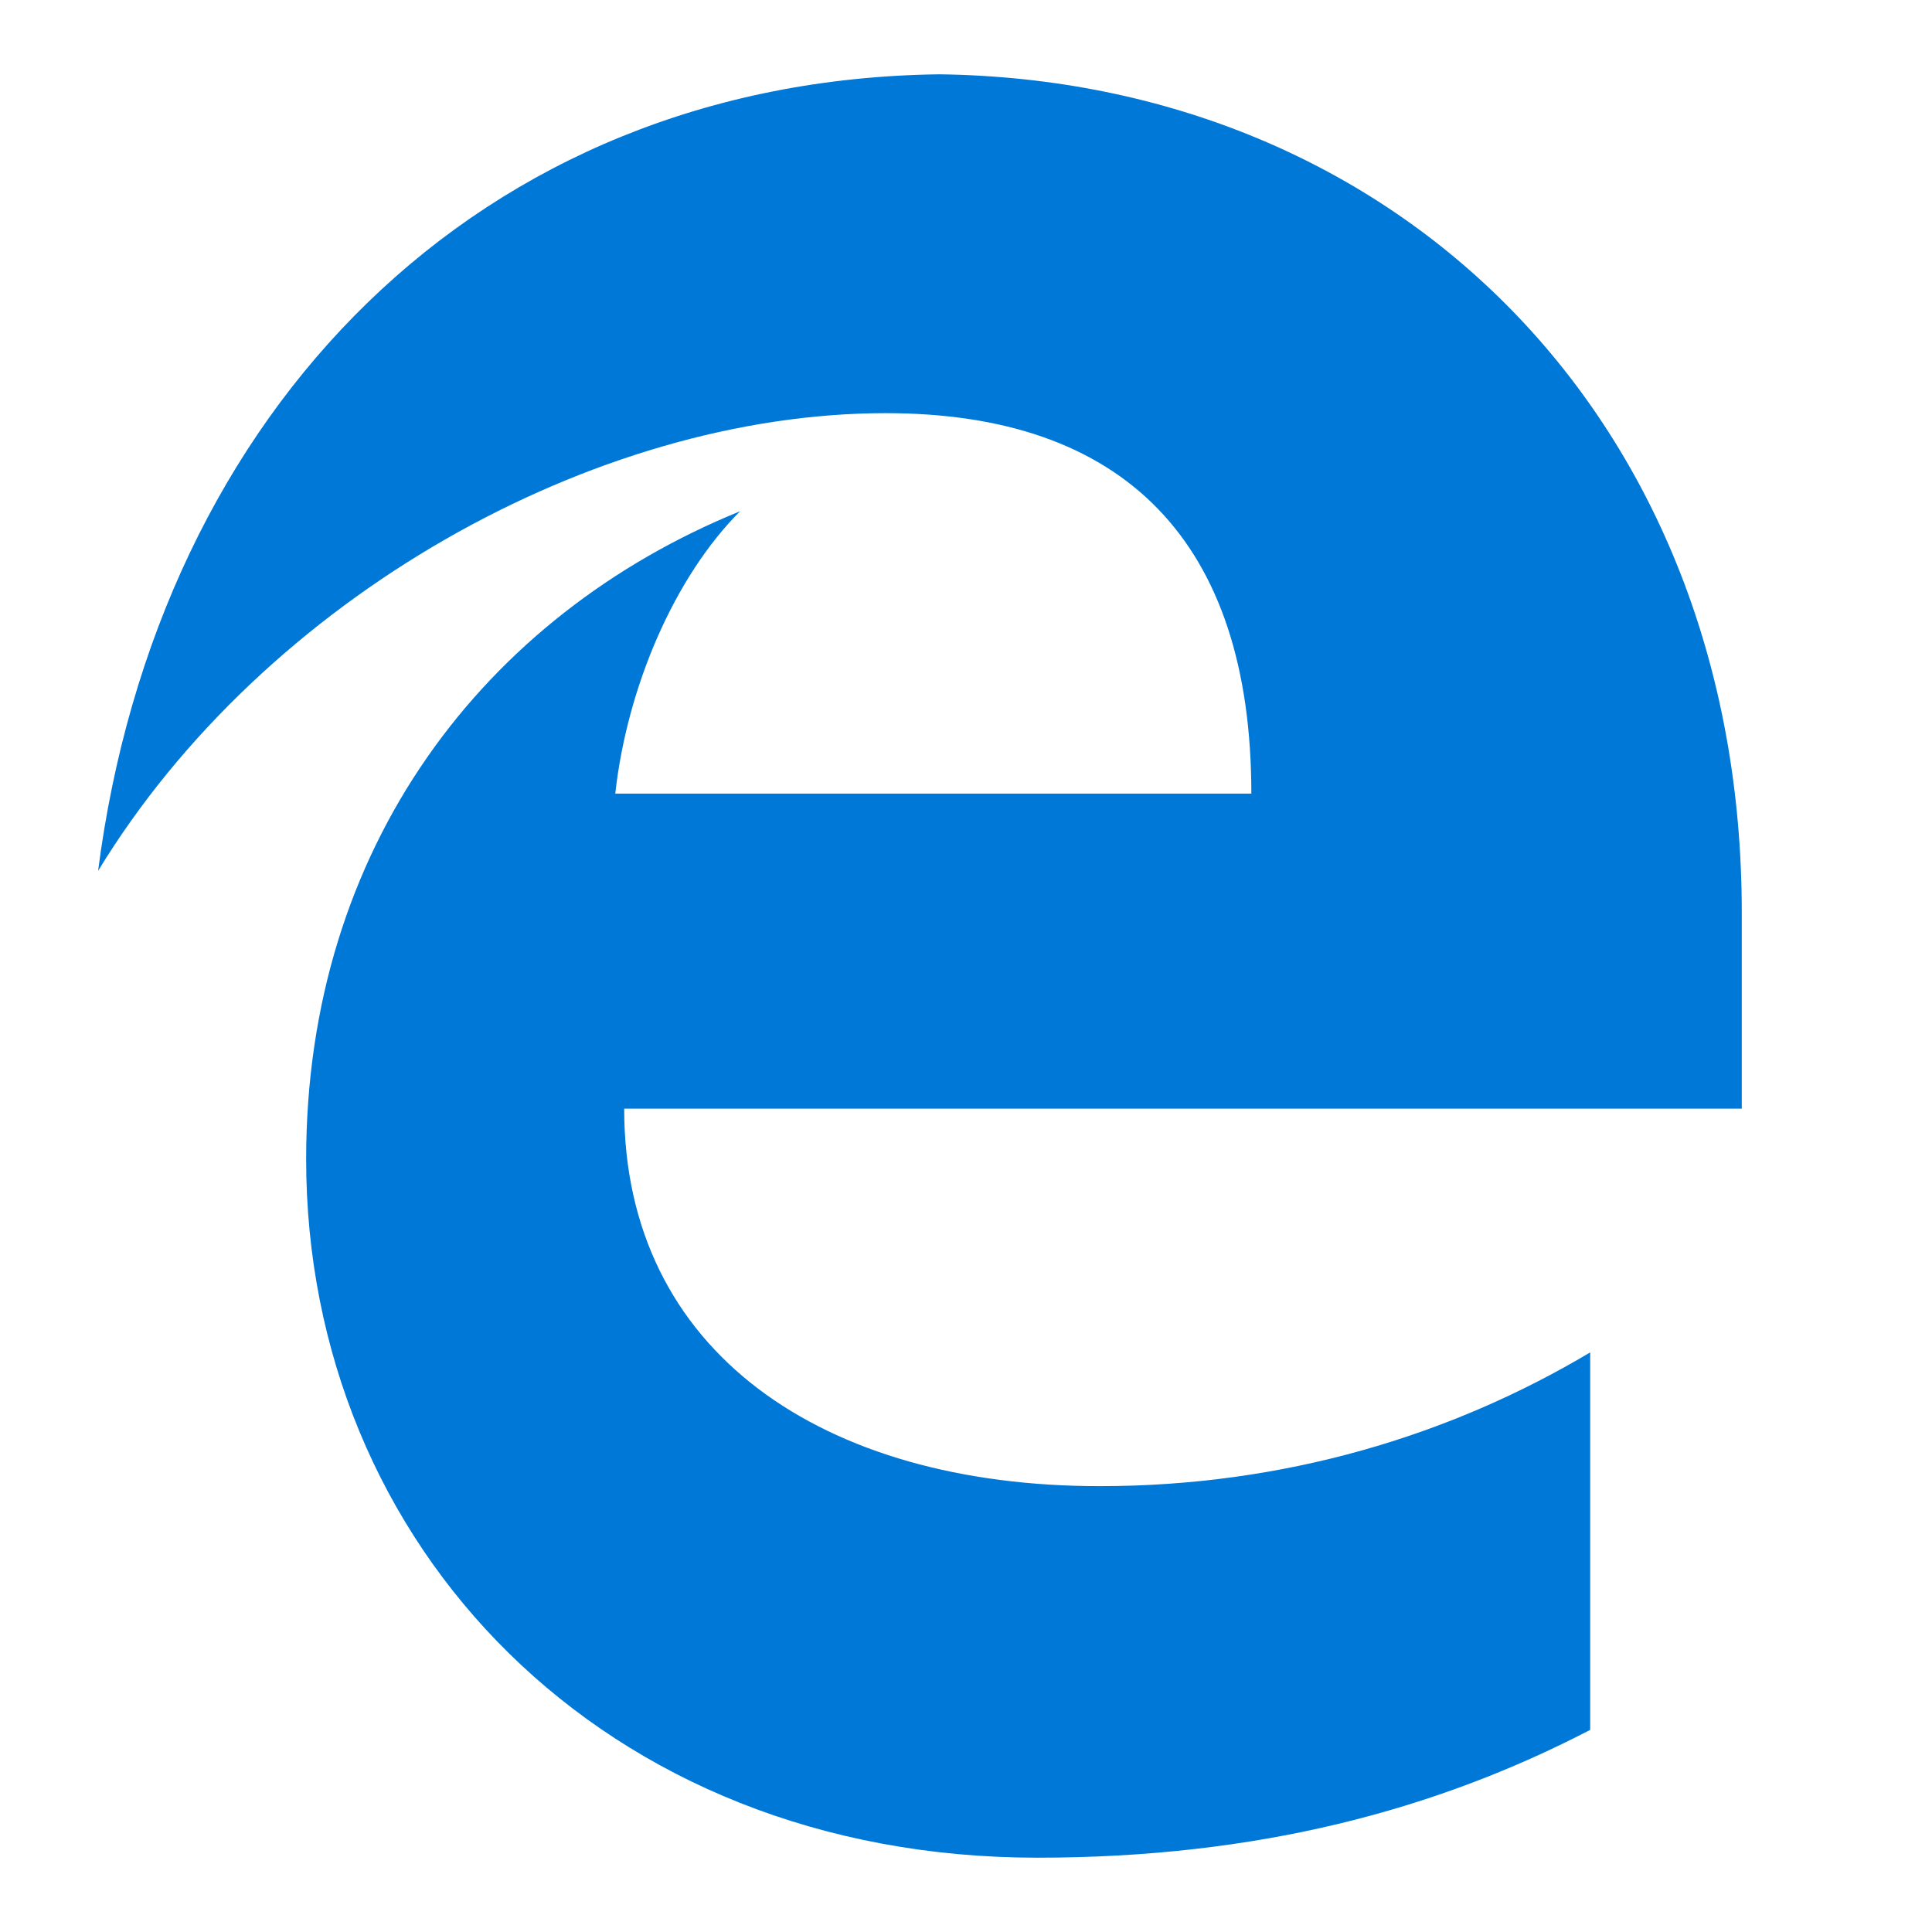
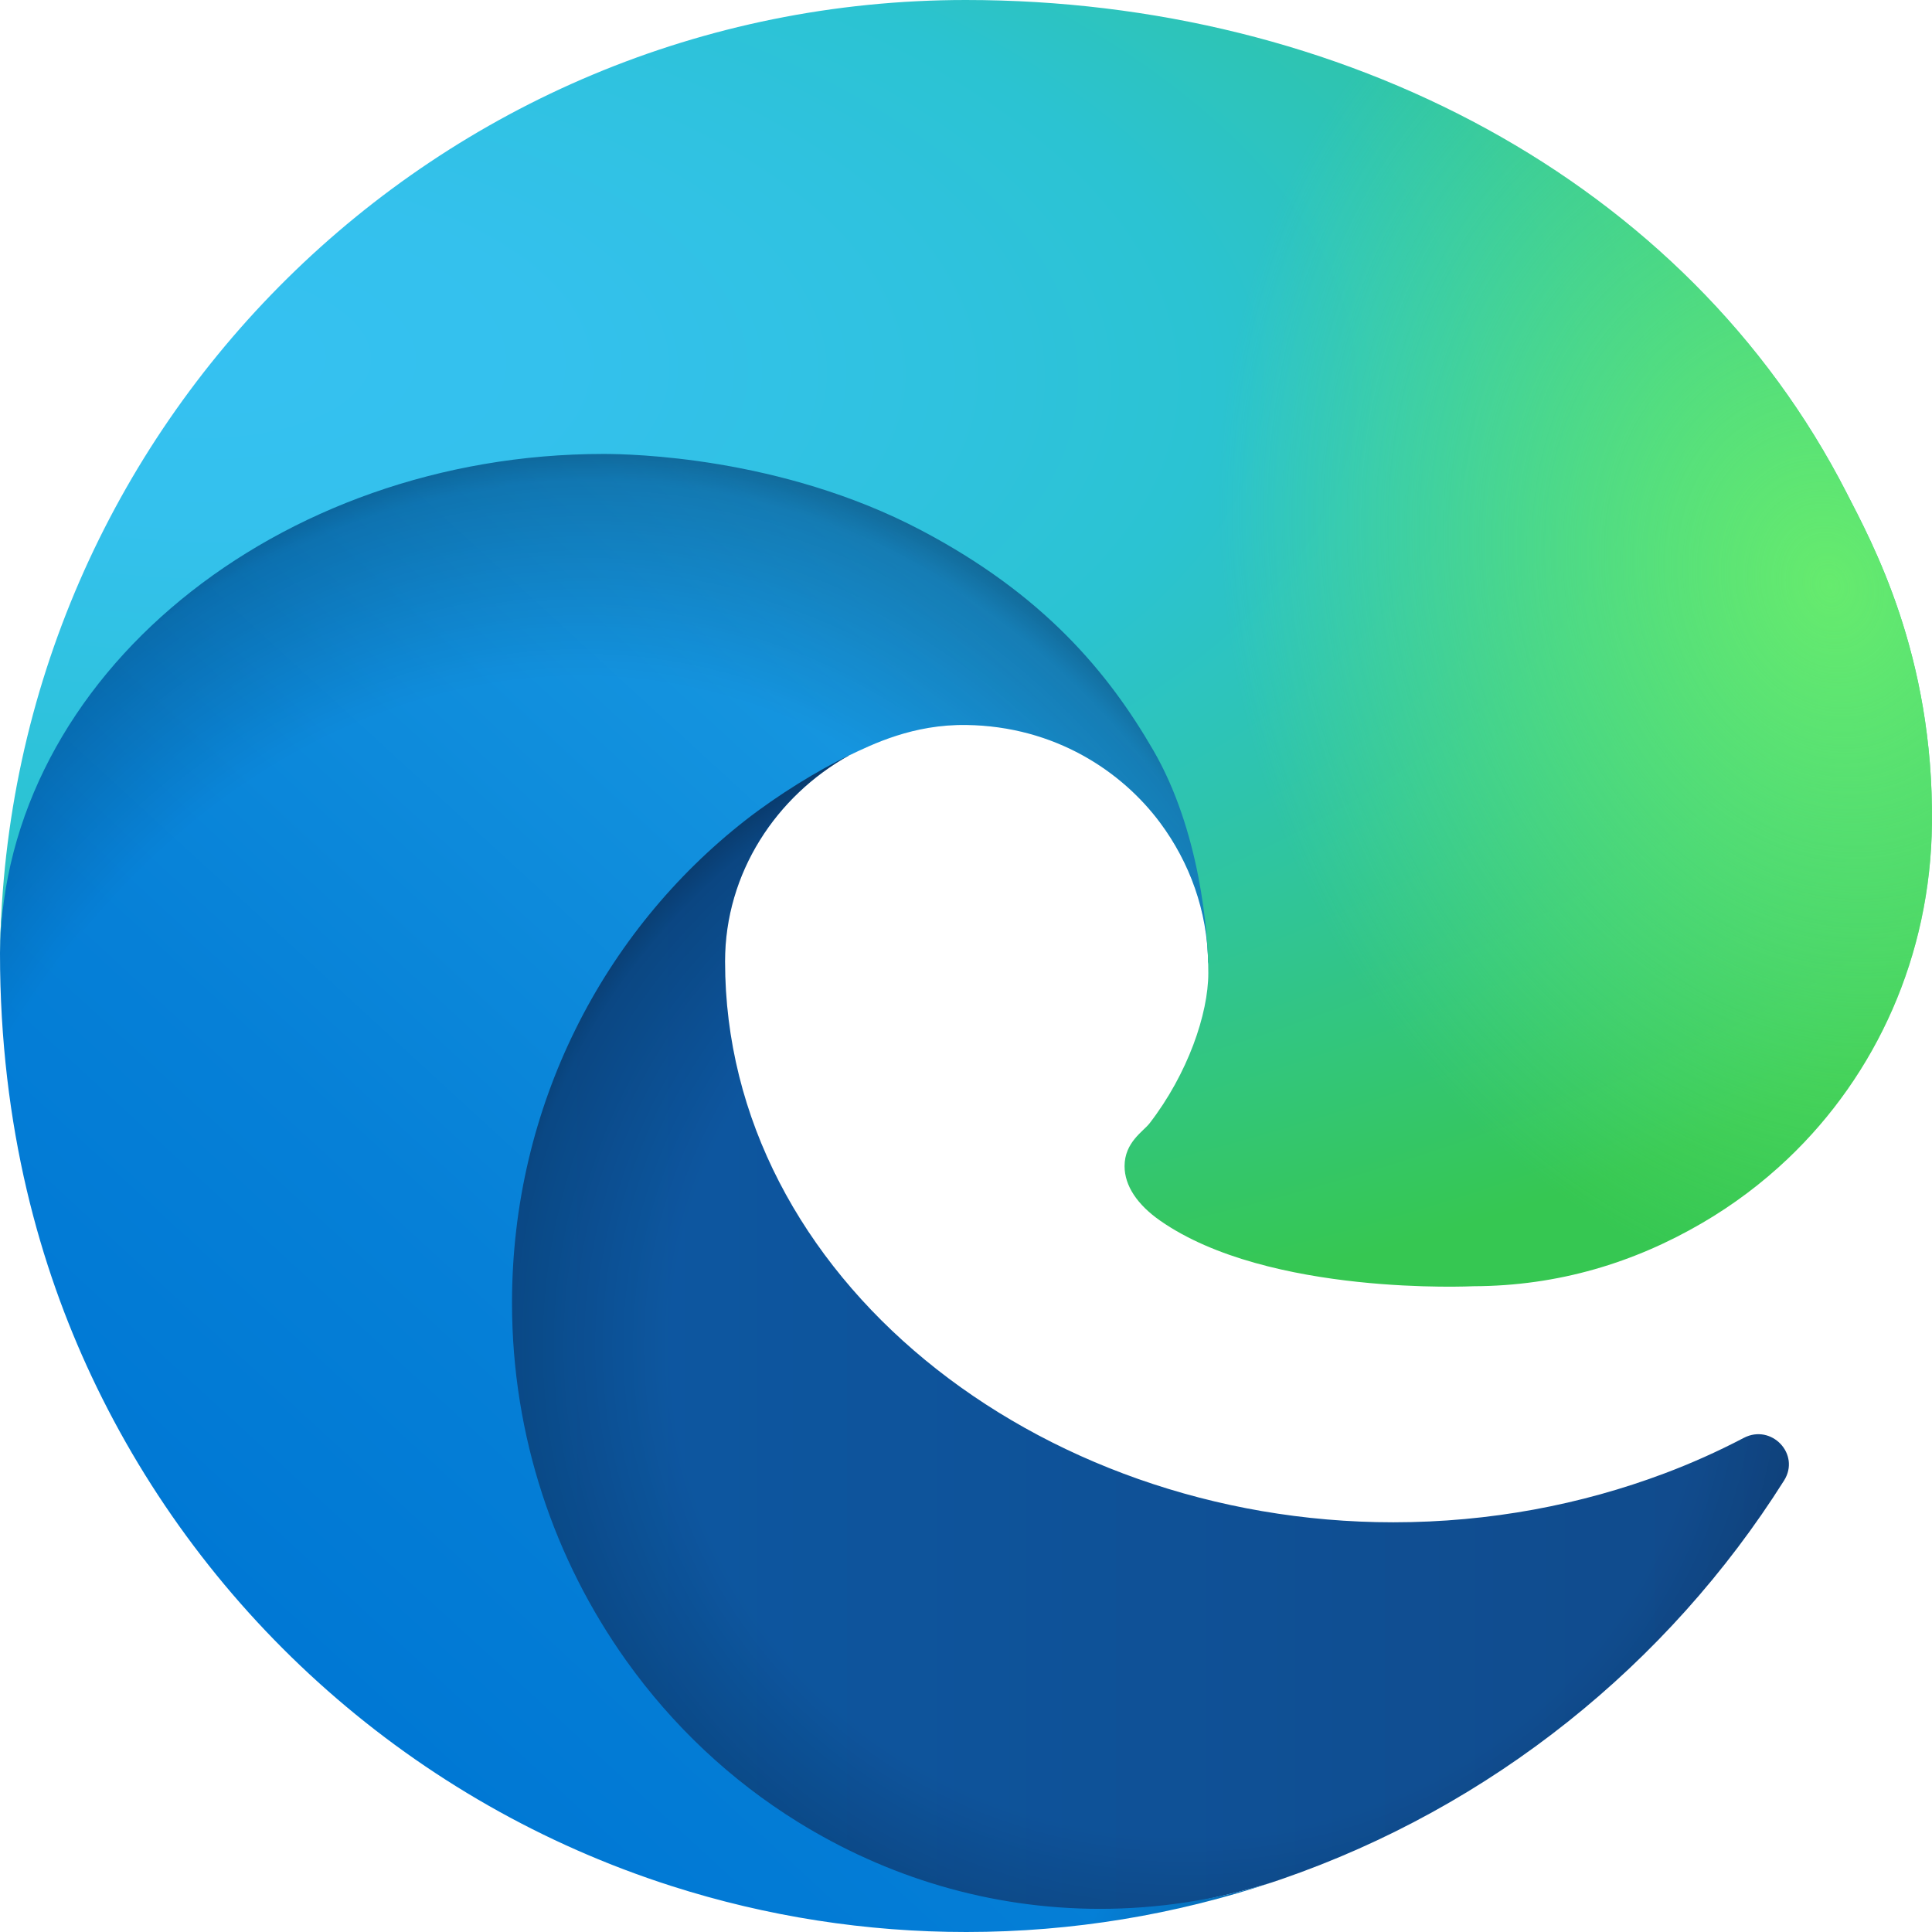
- <svg xmlns="http://www.w3.org/2000/svg" viewBox="0 0 650 650">
-   <path d="M586 307c0-166-116-280-270-282C161 27 53 138 33 293c56-92 167-154 265-154 80 0 123 43 123 128H207c4-36 20-73 42-95-86 35-146 113-146 218 0 130 100 235 246 235 74 0 134-16 186-43V455c-47 28-103 45-165 45-93 0-160-45-160-127h376z" fill="#0078d7" />
+ <svg xmlns="http://www.w3.org/2000/svg" viewBox="0 0 256 256">
+   <linearGradient id="a" x1="58.703" x2="237.038" y1="177.051" y2="177.051" gradientUnits="userSpaceOnUse">
+     <stop offset="0" stop-color="#0c59a4" />
+     <stop offset="1" stop-color="#114a8b" />
+   </linearGradient>
+   <path fill="url(#a)" d="M231.05 190.534a93.452 93.452 0 01-10.533 4.714c-10.981 4.125-23.108 6.464-35.9 6.464-47.32 0-88.543-32.552-88.543-74.323 0-11.745 6.796-21.926 16.426-27.289-42.795 1.795-53.797 46.4-53.797 72.531 0 73.873 68.09 81.37 82.76 81.37 7.907 0 19.841-2.303 27.032-4.559.438-.145.874-.292 1.31-.443 27.76-9.573 51.188-28.407 66.589-52.82 2.208-3.501-1.676-7.568-5.343-5.645z" />
+   <radialGradient id="b" cx="157.204" cy="178.384" r="95.384" gradientTransform="matrix(1 0 0 .95107 0 8.728)" gradientUnits="userSpaceOnUse">
+     <stop offset=".717" stop-opacity="0" />
+     <stop offset=".946" stop-opacity=".53" />
+     <stop offset="1" />
+   </radialGradient>
+   <path fill="url(#b)" d="M231.05 190.534a93.452 93.452 0 01-10.533 4.714c-10.981 4.125-23.108 6.464-35.9 6.464-47.32 0-88.543-32.552-88.543-74.323 0-11.745 6.796-21.926 16.426-27.289-42.795 1.795-53.797 46.4-53.797 72.531 0 73.873 68.09 81.37 82.76 81.37 7.907 0 19.841-2.303 27.032-4.559.438-.145.874-.292 1.31-.443 27.76-9.573 51.188-28.407 66.589-52.82 2.208-3.501-1.676-7.568-5.343-5.645z" opacity=".35" />
+   <linearGradient id="c" x1="152.723" x2="41.328" y1="99.684" y2="221.019" gradientUnits="userSpaceOnUse">
+     <stop offset="0" stop-color="#1b9de2" />
+     <stop offset=".162" stop-color="#1595df" />
+     <stop offset=".667" stop-color="#0680d7" />
+     <stop offset="1" stop-color="#0078d4" />
+   </linearGradient>
+   <path fill="url(#c)" d="M105.711 241.414c-8.894-5.514-16.615-12.784-22.735-21.376-9.47-13.295-15.132-29.65-15.132-47.407 0-26.13 12.168-49.275 30.924-63.939 4.26-3.33 9.713-6.69 13.732-8.592 3.12-1.477 8.457-4.137 15.545-4.036 11.752.166 20.631 6.157 25.685 12.962 3.884 5.228 6.278 11.669 6.358 18.66.003-.21 24.465-79.603-80.049-79.603C36.146 48.083 0 89.753 0 126.298c0 23.182 5.38 41.69 12.115 56.033 15 31.95 42.818 56.678 76.845 67.573A127.947 127.947 0 00128.045 256c14.14 0 27.731-2.326 40.45-6.558a75.75 75.75 0 01-22.72 3.49c-14.671 0-28.346-4.255-40.064-11.518z" />
+   <radialGradient id="d" cx="71.304" cy="198.664" r="143.236" gradientTransform="matrix(.14843 -.98892 .79688 .1196 -97.59 245.418)" gradientUnits="userSpaceOnUse">
+     <stop offset=".763" stop-opacity="0" />
+     <stop offset=".946" stop-opacity=".5" />
+     <stop offset="1" />
+   </radialGradient>
+   <path fill="url(#d)" d="M105.711 241.414c-8.894-5.514-16.615-12.784-22.735-21.376-9.47-13.295-15.132-29.65-15.132-47.407 0-26.13 12.168-49.275 30.924-63.939 4.26-3.33 9.713-6.69 13.732-8.592 3.12-1.477 8.457-4.137 15.545-4.036 11.752.166 20.631 6.157 25.685 12.962 3.884 5.228 6.278 11.669 6.358 18.66.003-.21 24.465-79.603-80.049-79.603C36.146 48.083 0 89.753 0 126.298c0 23.182 5.38 41.69 12.115 56.033 15 31.95 42.818 56.678 76.845 67.573A127.947 127.947 0 00128.045 256c14.14 0 27.731-2.326 40.45-6.558a75.75 75.75 0 01-22.72 3.49c-14.671 0-28.346-4.255-40.064-11.518z" opacity=".41" />
+   <radialGradient id="e" cx="25.234" cy="46.805" r="202.431" gradientTransform="matrix(-.03715 .99931 -2.12836 -.07913 125.79 25.293)" gradientUnits="userSpaceOnUse">
+     <stop offset="0" stop-color="#35c1f1" />
+     <stop offset=".111" stop-color="#34c1ed" />
+     <stop offset=".232" stop-color="#2fc2df" />
+     <stop offset=".314" stop-color="#2bc3d2" />
+     <stop offset=".673" stop-color="#36c752" />
+   </radialGradient>
+   <path fill="url(#e)" d="M152.314 148.857c-.81 1.05-3.303 2.498-3.303 5.664 0 2.605 1.7 5.117 4.721 7.226 14.38 10.036 41.486 8.684 41.559 8.684 11.19-.04 21.256-3.116 30.273-8.388a61.468 61.468 0 0011.322-8.5c11.747-11.163 18.91-26.894 19.108-44.373.255-22.415-7.96-37.317-11.337-43.916C223.465 23.836 177.718 0 127.977 0 57.865 0 .948 56.346.007 126.2.48 89.657 36.8 60.15 79.972 60.15c3.5 0 23.462.341 42.005 10.073 16.334 8.573 24.898 18.932 30.85 29.208 6.18 10.67 7.28 24.146 7.28 29.519s-2.709 13.328-7.793 19.908z" />
+   <radialGradient id="f" cx="242.469" cy="77.576" r="97.338" gradientTransform="matrix(.28109 .95968 -.78353 .22949 235.097 -172.92)" gradientUnits="userSpaceOnUse">
+     <stop offset="0" stop-color="#66eb6e" />
+     <stop offset="1" stop-color="#66eb6e" stop-opacity="0" />
+   </radialGradient>
+   <path fill="url(#f)" d="M152.314 148.857c-.81 1.05-3.303 2.498-3.303 5.664 0 2.605 1.7 5.117 4.721 7.226 14.38 10.036 41.486 8.684 41.559 8.684 11.19-.04 21.256-3.116 30.273-8.388a61.468 61.468 0 0011.322-8.5c11.747-11.163 18.91-26.894 19.108-44.373.255-22.415-7.96-37.317-11.337-43.916C223.465 23.836 177.718 0 127.977 0 57.865 0 .948 56.346.007 126.2.48 89.657 36.8 60.15 79.972 60.15c3.5 0 23.462.341 42.005 10.073 16.334 8.573 24.898 18.932 30.85 29.208 6.18 10.67 7.28 24.146 7.28 29.519s-2.709 13.328-7.793 19.908z" />
</svg>
